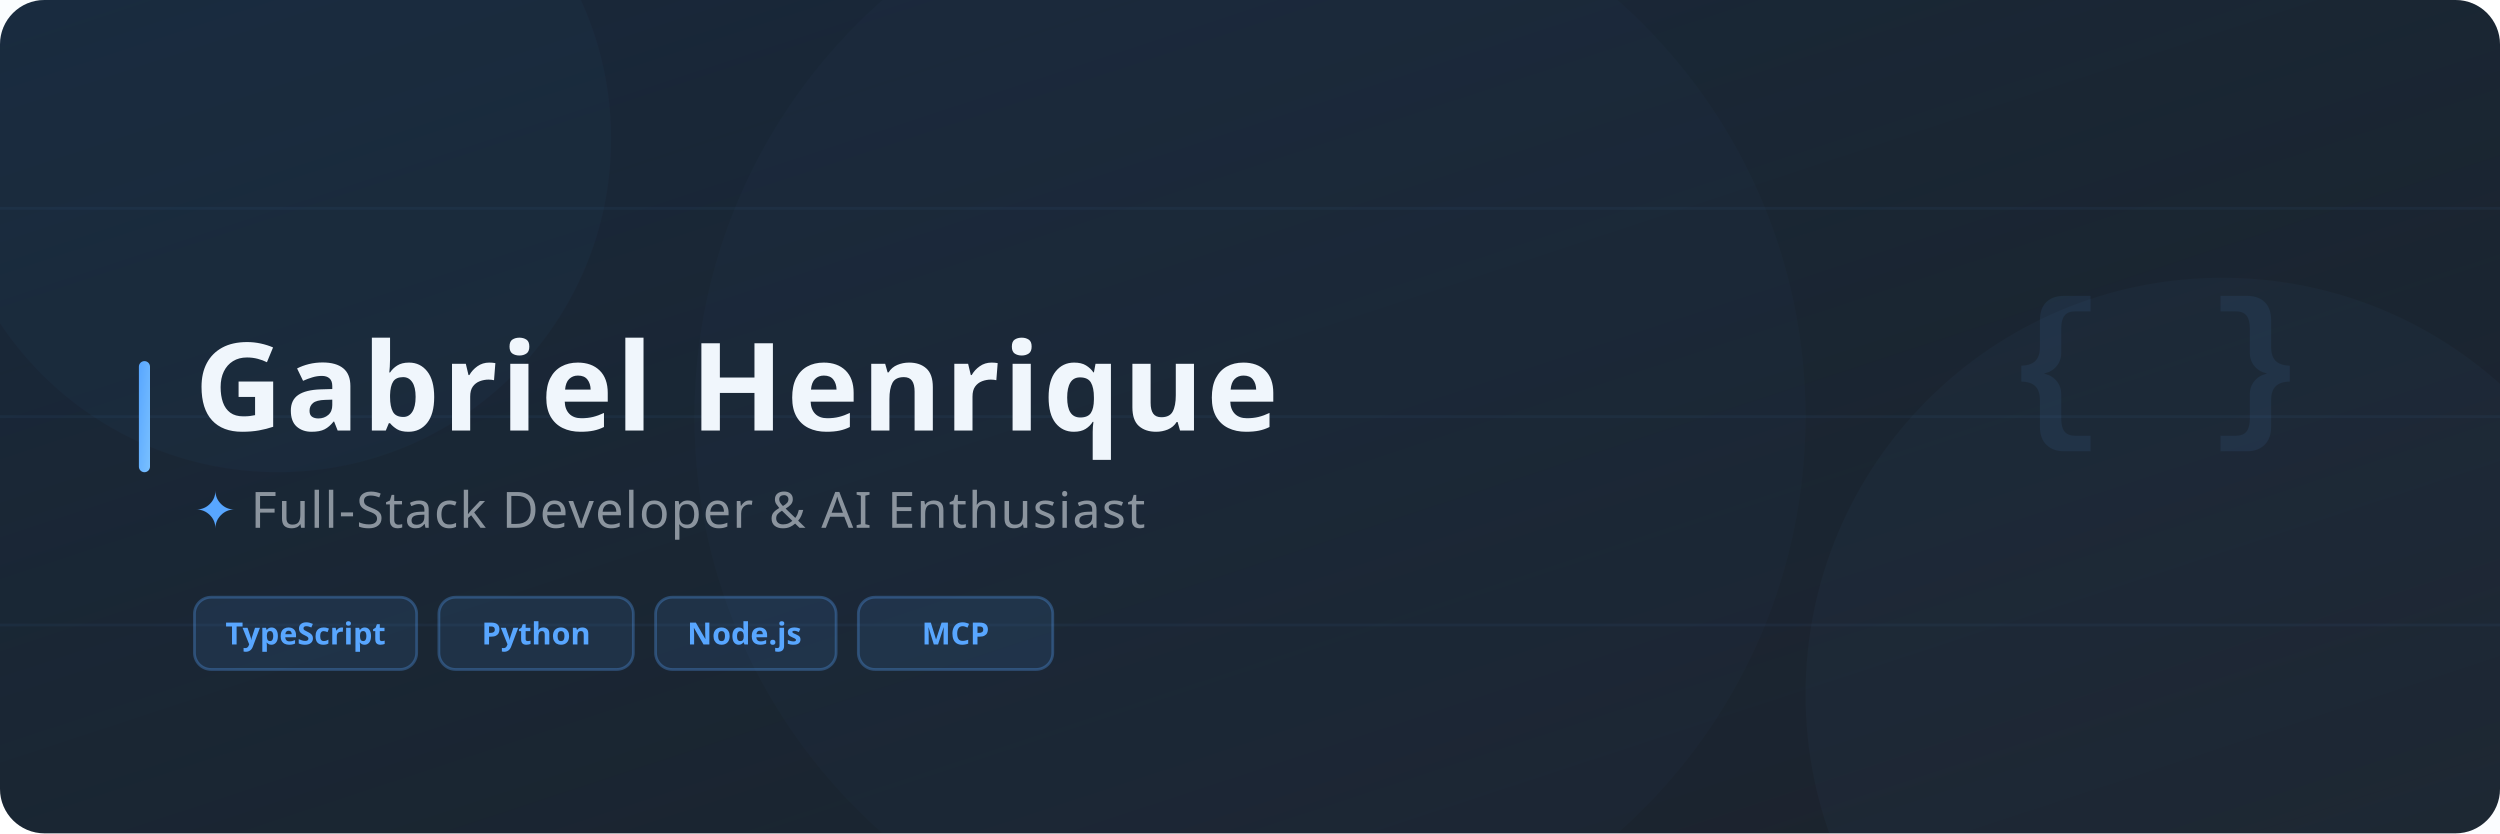
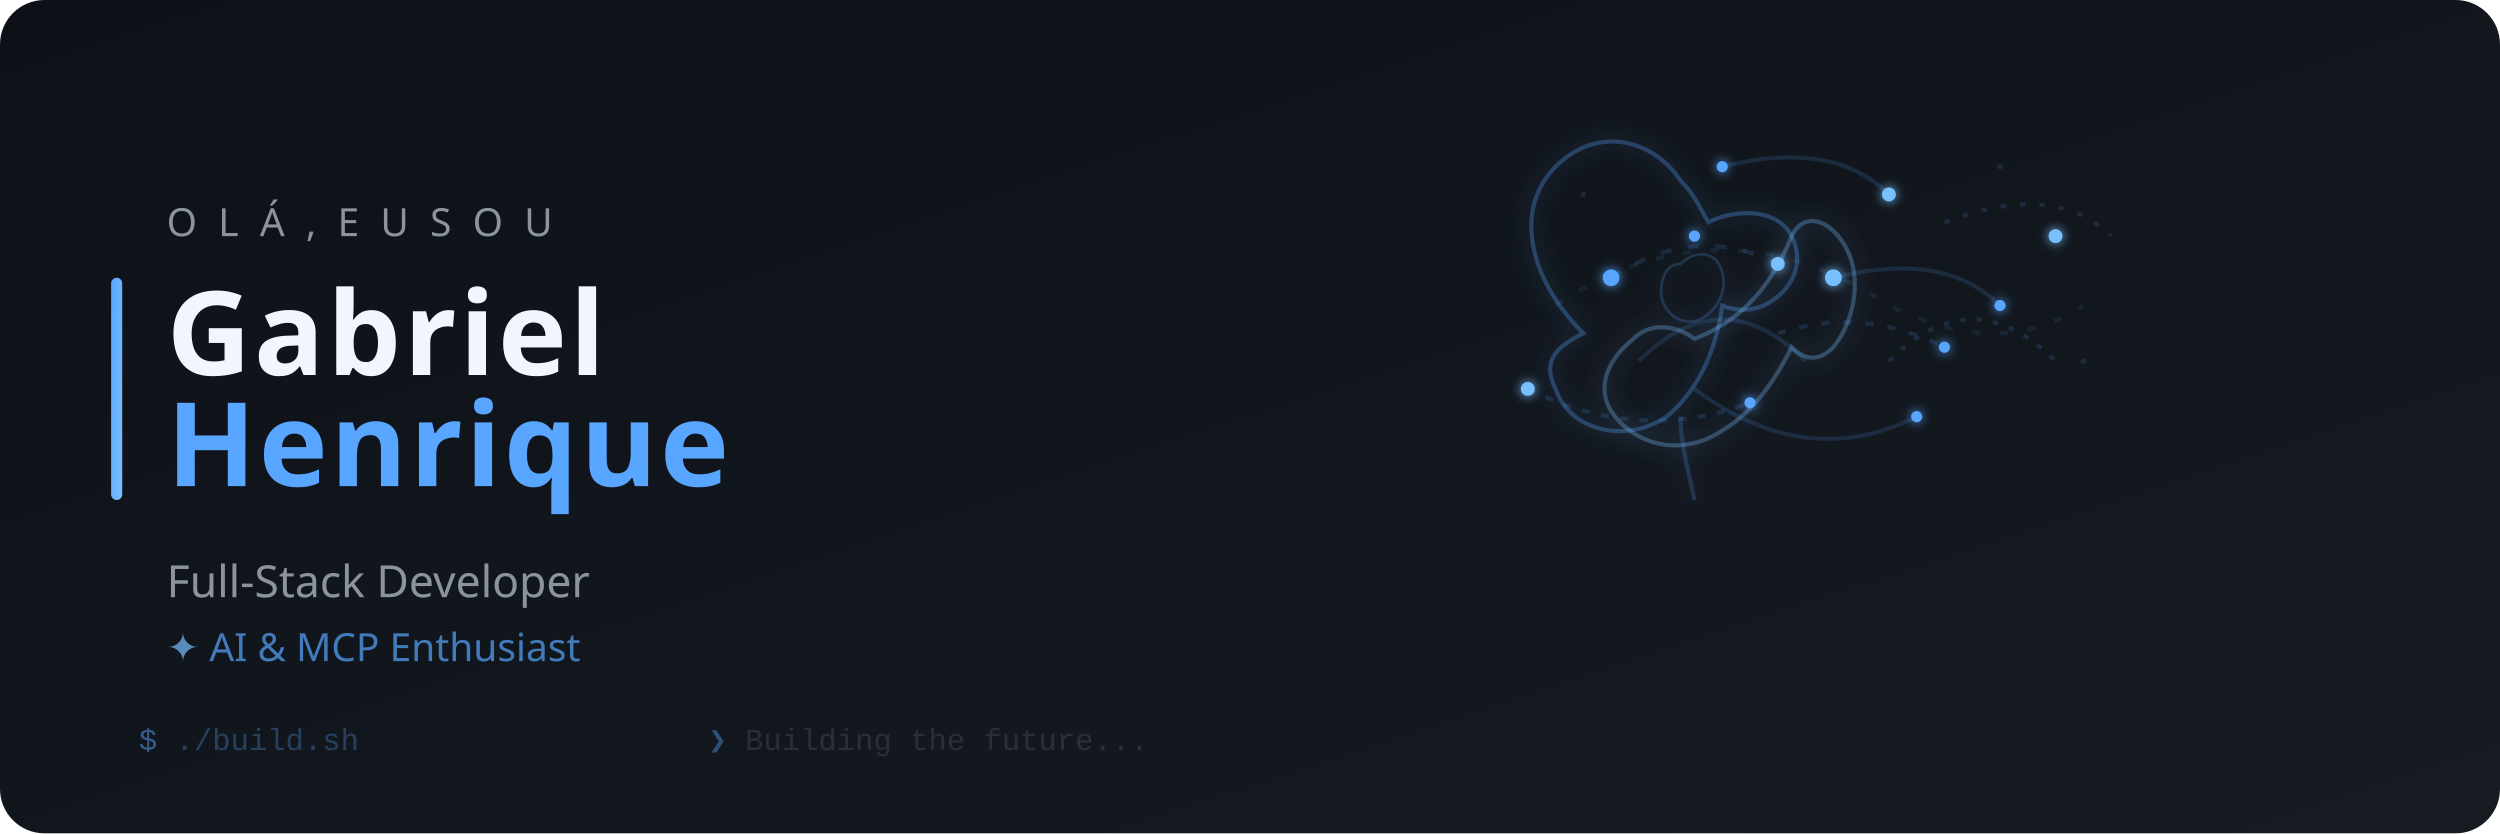
<svg xmlns="http://www.w3.org/2000/svg" viewBox="0 0 900 300" width="900" height="300">
  <defs>
    <linearGradient id="bgGrad" x1="0%" y1="0%" x2="100%" y2="100%">
      <stop offset="0%" style="stop-color:#0D1117;stop-opacity:1" />
      <stop offset="100%" style="stop-color:#161B22;stop-opacity:1" />
    </linearGradient>
-     <linearGradient id="lineGrad" x1="0%" y1="0%" x2="100%" y2="0%">
-       <stop offset="0%" style="stop-color:#58A6FF;stop-opacity:0" />
-       <stop offset="50%" style="stop-color:#58A6FF;stop-opacity:1" />
-       <stop offset="100%" style="stop-color:#58A6FF;stop-opacity:0" />
-     </linearGradient>
    <linearGradient id="accentGrad" x1="0%" y1="0%" x2="100%" y2="100%">
      <stop offset="0%" style="stop-color:#58A6FF;stop-opacity:1" />
      <stop offset="100%" style="stop-color:#79C0FF;stop-opacity:1" />
    </linearGradient>
-     <linearGradient id="glow" x1="0%" y1="0%" x2="100%" y2="100%">
-       <stop offset="0%" style="stop-color:#58A6FF;stop-opacity:0.15" />
-       <stop offset="100%" style="stop-color:#79C0FF;stop-opacity:0.05" />
+     <linearGradient id="lineGrad" x1="0%" y1="0%" x2="100%" y2="0%">
+       <stop offset="0%" style="stop-color:#58A6FF;stop-opacity:0" />
+       <stop offset="50%" style="stop-color:#58A6FF;stop-opacity:0.4" />
+       <stop offset="100%" style="stop-color:#58A6FF;stop-opacity:0" />
    </linearGradient>
+     <radialGradient id="nodeGlow" cx="50%" cy="50%" r="50%">
+       <stop offset="0%" style="stop-color:#58A6FF;stop-opacity:0.3" />
+       <stop offset="100%" style="stop-color:#58A6FF;stop-opacity:0" />
+     </radialGradient>
+     <filter id="glowFilter">
+       <feGaussianBlur stdDeviation="2" result="blur" />
+       <feMerge>
+         <feMergeNode in="blur" />
+         <feMergeNode in="SourceGraphic" />
+       </feMerge>
+     </filter>
+     <filter id="softGlow">
+       <feGaussianBlur stdDeviation="4" result="blur" />
+       <feMerge>
+         <feMergeNode in="blur" />
+         <feMergeNode in="SourceGraphic" />
+       </feMerge>
+     </filter>
    <clipPath id="rounded">
      <rect width="900" height="300" rx="16" />
    </clipPath>
  </defs>
  <rect width="900" height="300" fill="url(#bgGrad)" clip-path="url(#rounded)" />
-   <rect width="900" height="300" fill="url(#glow)" clip-path="url(#rounded)" />
-   <circle cx="100" cy="50" r="120" fill="#58A6FF" opacity="0.03" />
-   <circle cx="800" cy="250" r="150" fill="#79C0FF" opacity="0.03" />
-   <circle cx="450" cy="150" r="200" fill="#58A6FF" opacity="0.02" />
-   <line x1="0" y1="75" x2="900" y2="75" stroke="#58A6FF" stroke-opacity="0.05" stroke-width="1" />
-   <line x1="0" y1="150" x2="900" y2="150" stroke="#58A6FF" stroke-opacity="0.05" stroke-width="1" />
-   <line x1="0" y1="225" x2="900" y2="225" stroke="#58A6FF" stroke-opacity="0.05" stroke-width="1" />
-   <rect x="50" y="130" width="4" height="40" rx="2" fill="url(#accentGrad)" />
-   <text x="70" y="155" font-family="'Segoe UI', 'SF Pro Display', -apple-system, sans-serif" font-weight="700" font-size="44" fill="#F0F6FC" letter-spacing="1">
-     Gabriel Henrique
+   <g stroke="#58A6FF" stroke-opacity="0.15" stroke-width="1.5" fill="none">
+     <path d="M580,100 Q610,80 640,95" stroke-dasharray="4 6">
+       <animate attributeName="stroke-dashoffset" from="0" to="-20" dur="3s" repeatCount="indefinite" />
+     </path>
+     <path d="M620,60 Q660,50 680,70">
+       <animate attributeName="stroke-dashoffset" from="0" to="-15" dur="2.5s" repeatCount="indefinite" />
+     </path>
+     <path d="M640,120 Q670,110 700,125" stroke-dasharray="3 5">
+       <animate attributeName="stroke-dashoffset" from="0" to="-16" dur="3.5s" repeatCount="indefinite" />
+     </path>
+     <path d="M550,140 Q590,160 630,145" stroke-dasharray="3 4">
+       <animate attributeName="stroke-dashoffset" from="0" to="-14" dur="2.8s" repeatCount="indefinite" />
+     </path>
+     <path d="M660,100 Q700,90 720,110">
+       <animate attributeName="stroke-dashoffset" from="0" to="-12" dur="3.2s" repeatCount="indefinite" />
+     </path>
+     <path d="M700,80 Q740,65 760,85" stroke-dasharray="2 5">
+       <animate attributeName="stroke-dashoffset" from="0" to="-14" dur="2.7s" repeatCount="indefinite" />
+     </path>
+     <path d="M610,140 Q650,170 690,150">
+       <animate attributeName="stroke-dashoffset" from="0" to="-18" dur="4s" repeatCount="indefinite" />
+     </path>
+     <path d="M560,110 Q620,70 680,110 Q720,130 750,110" stroke-dasharray="3 7" stroke-opacity="0.1">
+       <animate attributeName="stroke-dashoffset" from="0" to="-20" dur="5s" repeatCount="indefinite" />
+     </path>
+     <path d="M590,130 Q620,100 650,130">
+       <animate attributeName="stroke-dashoffset" from="0" to="-10" dur="2s" repeatCount="indefinite" />
+     </path>
+     <path d="M680,130 Q710,100 740,130" stroke-dasharray="2 4">
+       <animate attributeName="stroke-dashoffset" from="0" to="-12" dur="3s" repeatCount="indefinite" />
+     </path>
+   </g>
+   <g transform="translate(540, 40)" filter="url(#softGlow)">
+     <path d="M30,80               C10,60 5,35 20,20               C35,5 55,10 65,25               C70,30 72,35 75,40               C85,35 100,35 105,45               C110,55 105,65 95,70               C90,72 85,72 80,70               C78,85 72,100 60,110               C45,120 25,115 20,100               C15,90 20,85 30,80Z" fill="none" stroke="#58A6FF" stroke-opacity="0.3" stroke-width="1.5">
+       <animate attributeName="stroke-opacity" values="0.2;0.4;0.2" dur="4s" repeatCount="indefinite" />
+     </path>
+     <path d="M105,45               C110,35 120,40 125,50               C130,60 128,75 120,85               C115,90 110,90 105,85               C100,95 92,108 80,115               C65,125 48,120 40,108               C35,100 38,90 48,82               C55,75 65,78 70,82               C80,78 95,70 105,45Z" fill="none" stroke="#79C0FF" stroke-opacity="0.3" stroke-width="1.5">
+       <animate attributeName="stroke-opacity" values="0.2;0.4;0.2" dur="4.5s" repeatCount="indefinite" />
+     </path>
+     <path d="M65,55               C70,50 78,50 80,58               C82,65 78,72 72,75               C65,78 58,72 58,65               C58,60 60,55 65,55Z" fill="none" stroke="#58A6FF" stroke-opacity="0.2" stroke-width="1">
+       <animate attributeName="stroke-opacity" values="0.1;0.3;0.1" dur="3s" repeatCount="indefinite" />
+     </path>
+     <path d="M65,110 C65,120 68,130 70,140" fill="none" stroke="#58A6FF" stroke-opacity="0.2" stroke-width="1.5" />
+   </g>
+   <g filter="url(#glowFilter)">
+     <circle cx="580" cy="100" r="3" fill="#58A6FF">
+       <animate attributeName="r" values="2;4;2" dur="2s" repeatCount="indefinite" />
+       <animate attributeName="opacity" values="0.5;1;0.5" dur="2s" repeatCount="indefinite" />
+     </circle>
+     <circle cx="640" cy="95" r="2.5" fill="#79C0FF">
+       <animate attributeName="r" values="1.5;3.5;1.5" dur="2.5s" repeatCount="indefinite" />
+       <animate attributeName="opacity" values="0.4;1;0.4" dur="2.5s" repeatCount="indefinite" />
+     </circle>
+     <circle cx="620" cy="60" r="2" fill="#58A6FF">
+       <animate attributeName="r" values="1.5;3;1.5" dur="3s" repeatCount="indefinite" />
+     </circle>
+     <circle cx="680" cy="70" r="2.5" fill="#79C0FF">
+       <animate attributeName="r" values="2;4;2" dur="2.8s" repeatCount="indefinite" />
+     </circle>
+     <circle cx="700" cy="125" r="2" fill="#58A6FF">
+       <animate attributeName="r" values="1.5;3;1.5" dur="3.2s" repeatCount="indefinite" />
+     </circle>
+     <circle cx="550" cy="140" r="2.5" fill="#79C0FF">
+       <animate attributeName="r" values="2;3.5;2" dur="2.2s" repeatCount="indefinite" />
+     </circle>
+     <circle cx="630" cy="145" r="2" fill="#58A6FF">
+       <animate attributeName="r" values="1.5;3;1.5" dur="3.5s" repeatCount="indefinite" />
+     </circle>
+     <circle cx="660" cy="100" r="3" fill="#79C0FF">
+       <animate attributeName="r" values="2;4;2" dur="2.7s" repeatCount="indefinite" />
+     </circle>
+     <circle cx="720" cy="110" r="2" fill="#58A6FF">
+       <animate attributeName="r" values="1.5;3;1.5" dur="2.3s" repeatCount="indefinite" />
+     </circle>
+     <circle cx="740" cy="85" r="2.5" fill="#79C0FF">
+       <animate attributeName="r" values="1.5;3.5;1.5" dur="3.1s" repeatCount="indefinite" />
+     </circle>
+     <circle cx="690" cy="150" r="2" fill="#58A6FF">
+       <animate attributeName="r" values="1.5;2.5;1.5" dur="2.9s" repeatCount="indefinite" />
+     </circle>
+     <circle cx="610" cy="85" r="2" fill="#58A6FF">
+       <animate attributeName="r" values="1.5;3;1.5" dur="2.1s" repeatCount="indefinite" />
+     </circle>
+   </g>
+   <g fill="#58A6FF" fill-opacity="0.15">
+     <circle cx="570" cy="70" r="1">
+       <animate attributeName="cy" values="60;80;60" dur="6s" repeatCount="indefinite" />
+       <animate attributeName="opacity" values="0.1;0.3;0.1" dur="6s" repeatCount="indefinite" />
+     </circle>
+     <circle cx="720" cy="60" r="1">
+       <animate attributeName="cy" values="50;70;50" dur="5s" repeatCount="indefinite" />
+       <animate attributeName="opacity" values="0.1;0.25;0.1" dur="5s" repeatCount="indefinite" />
+     </circle>
+     <circle cx="750" cy="130" r="1">
+       <animate attributeName="cy" values="120;140;120" dur="7s" repeatCount="indefinite" />
+       <animate attributeName="opacity" values="0.1;0.2;0.1" dur="7s" repeatCount="indefinite" />
+     </circle>
+   </g>
+   <g transform="translate(40, 40)">
+     <rect x="0" y="60" width="4" height="80" rx="2" fill="url(#accentGrad)" />
+     <text x="20" y="45" font-family="'Segoe UI', 'SF Pro Display', -apple-system, sans-serif" font-weight="400" font-size="14" fill="#8B949E" letter-spacing="2">
+       O L Á ,   E U   S O U
+     </text>
+     <text x="20" y="95" font-family="'Segoe UI', 'SF Pro Display', -apple-system, sans-serif" font-weight="700" font-size="42" fill="#F0F6FC" letter-spacing="1">
+       Gabriel
+     </text>
+     <text x="20" y="135" font-family="'Segoe UI', 'SF Pro Display', -apple-system, sans-serif" font-weight="700" font-size="42" fill="#58A6FF" letter-spacing="1">
+       Henrique
+     </text>
+     <text x="20" y="175" font-family="'Segoe UI', 'SF Pro Display', -apple-system, sans-serif" font-weight="500" font-size="16" fill="#8B949E">
+       Full-Stack Developer
+     </text>
+     <text x="20" y="198" font-family="'Segoe UI', 'SF Pro Display', -apple-system, sans-serif" font-weight="500" font-size="14" fill="#58A6FF" fill-opacity="0.7">
+       <tspan fill="#79C0FF">✦</tspan> AI &amp; MCP Enthusiast
+     </text>
+   </g>
+   <line x1="50" y1="280" x2="850" y2="280" stroke="url(#lineGrad)" stroke-width="1" />
+   <text x="50" y="270" font-family="'Fira Code', 'Courier New', monospace" font-weight="500" font-size="11" fill="#58A6FF" fill-opacity="0.3">
+     <tspan fill="#58A6FF" fill-opacity="0.5">$</tspan> ./build.sh <animate attributeName="opacity" values="0.3;0.5;0.3" dur="2s" repeatCount="indefinite" />
  </text>
-   <text x="70" y="190" font-family="'Segoe UI', 'SF Pro Display', -apple-system, sans-serif" font-weight="500" font-size="18" fill="#8B949E" letter-spacing="0.5">
-     <tspan fill="#58A6FF">✦</tspan> Full-Stack Developer &amp; AI Enthusiast
+   <text x="255" y="270" font-family="'Fira Code', 'Courier New', monospace" font-weight="500" font-size="11" fill="#8B949E" fill-opacity="0.2">
+     <tspan fill="#58A6FF" fill-opacity="0.4">❯</tspan> Building the future...
  </text>
-   <line x1="50" y1="260" x2="850" y2="260" stroke="url(#lineGrad)" stroke-width="1.5" />
-   <rect x="70" y="215" width="80" height="26" rx="6" fill="#58A6FF" fill-opacity="0.1" stroke="#58A6FF" stroke-opacity="0.3" stroke-width="1" />
-   <text x="110" y="232" font-family="'Segoe UI', sans-serif" font-weight="600" font-size="11" fill="#58A6FF" text-anchor="middle">TypeScript</text>
-   <rect x="158" y="215" width="70" height="26" rx="6" fill="#58A6FF" fill-opacity="0.1" stroke="#58A6FF" stroke-opacity="0.3" stroke-width="1" />
-   <text x="193" y="232" font-family="'Segoe UI', sans-serif" font-weight="600" font-size="11" fill="#58A6FF" text-anchor="middle">Python</text>
-   <rect x="236" y="215" width="65" height="26" rx="6" fill="#58A6FF" fill-opacity="0.1" stroke="#58A6FF" stroke-opacity="0.3" stroke-width="1" />
-   <text x="268" y="232" font-family="'Segoe UI', sans-serif" font-weight="600" font-size="11" fill="#58A6FF" text-anchor="middle">Node.js</text>
-   <rect x="309" y="215" width="70" height="26" rx="6" fill="#58A6FF" fill-opacity="0.1" stroke="#58A6FF" stroke-opacity="0.3" stroke-width="1" />
-   <text x="344" y="232" font-family="'Segoe UI', sans-serif" font-weight="600" font-size="11" fill="#58A6FF" text-anchor="middle">MCP</text>
-   <text x="830" y="150" font-family="'Fira Code', 'Courier New', monospace" font-weight="600" font-size="60" fill="#58A6FF" fill-opacity="0.08" text-anchor="end">{ }</text>
</svg>
